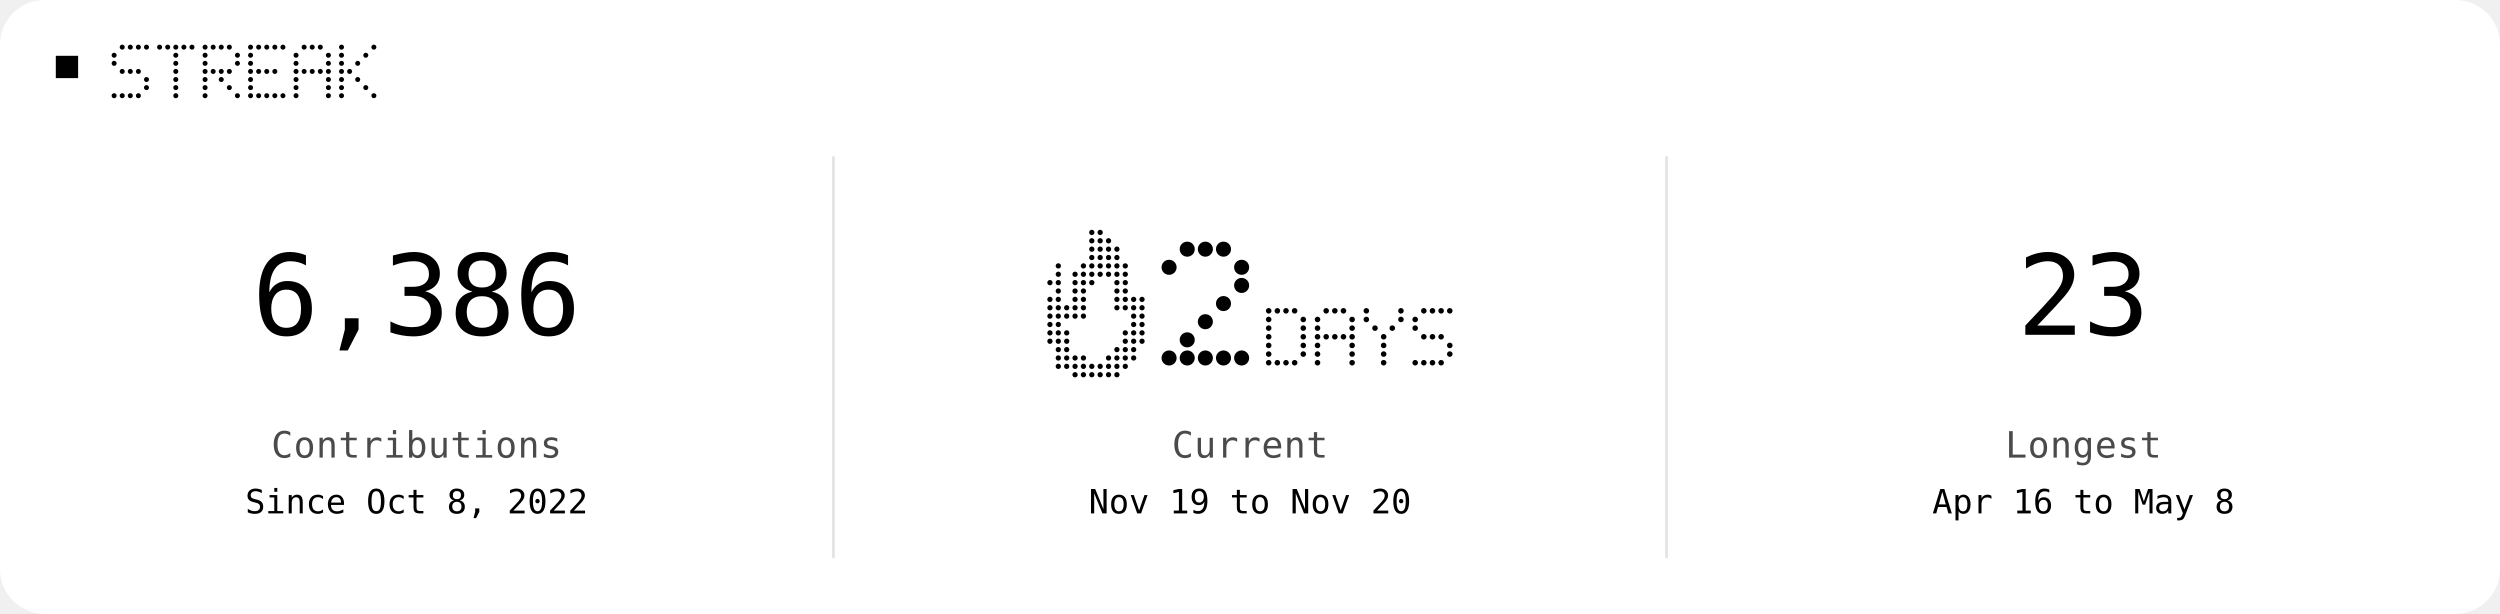
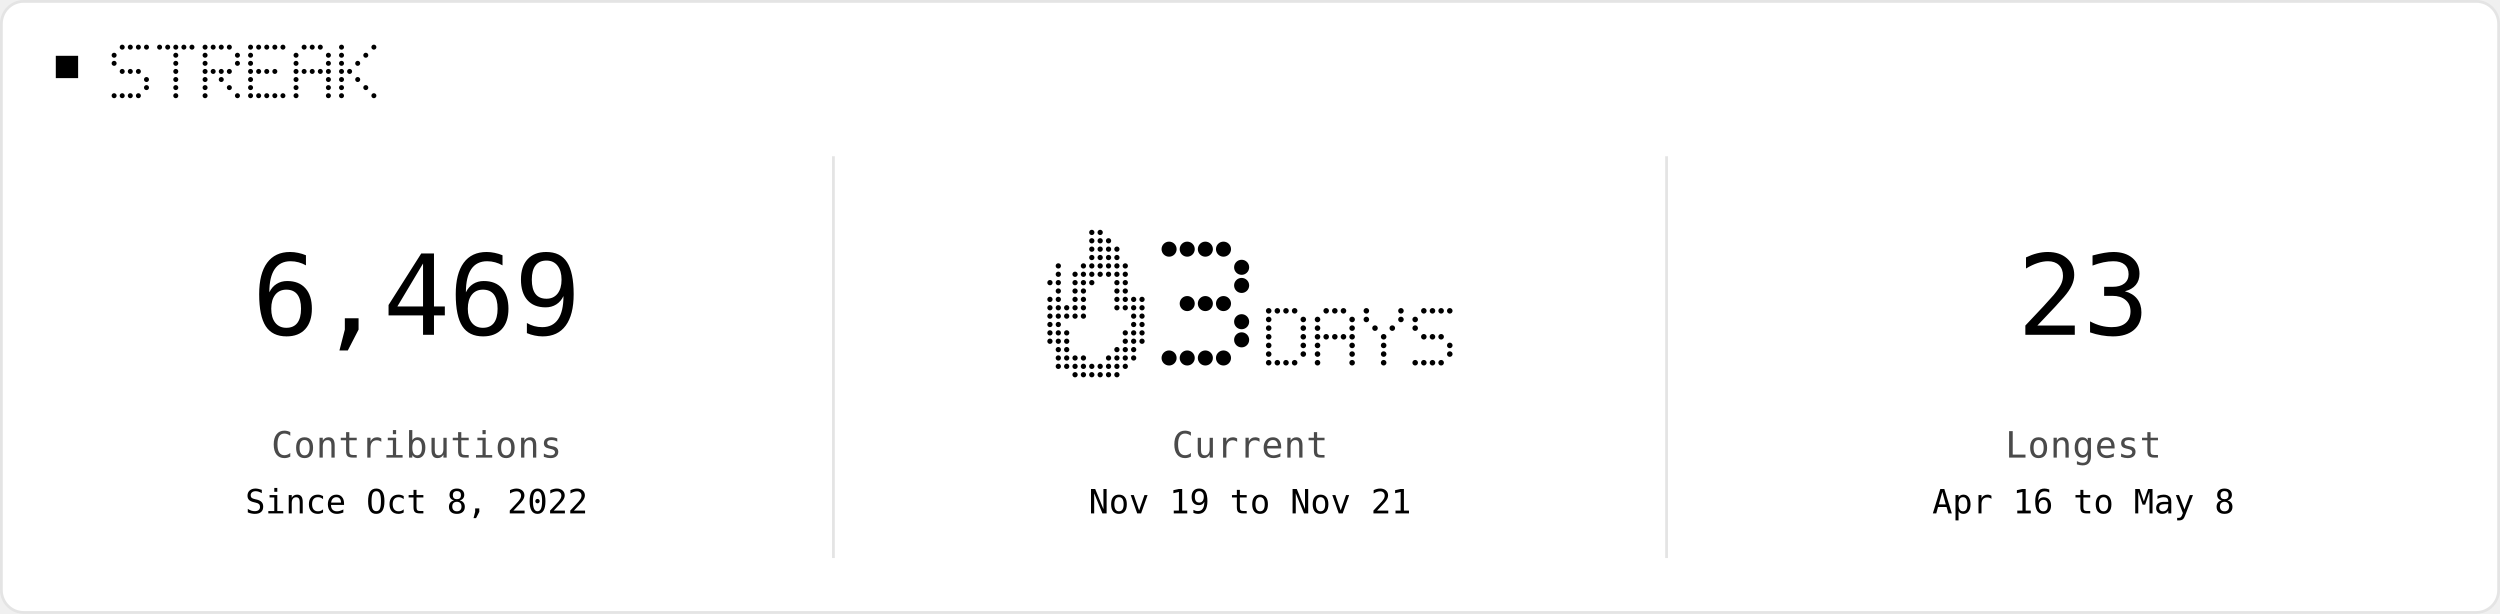
<svg xmlns="http://www.w3.org/2000/svg" width="896" height="220" viewBox="0 0 896 220" role="img">
-   <rect width="896" height="220" rx="16" fill="#FFFFFF" />
+   <rect x="0.5" y="0.5" width="895" height="219" rx="8" fill="#FFFFFF" stroke="#E4E4E4" />
  <rect x="20" y="20" width="8" height="8" fill="#000000" />
  <circle cx="43.8" cy="16.9" r="0.90" fill="#000000" />
  <circle cx="46.7" cy="16.9" r="0.90" fill="#000000" />
  <circle cx="49.6" cy="16.9" r="0.90" fill="#000000" />
  <circle cx="52.5" cy="16.9" r="0.90" fill="#000000" />
  <circle cx="40.9" cy="19.8" r="0.90" fill="#000000" />
  <circle cx="40.9" cy="22.7" r="0.90" fill="#000000" />
  <circle cx="43.8" cy="25.6" r="0.90" fill="#000000" />
  <circle cx="46.7" cy="25.6" r="0.90" fill="#000000" />
  <circle cx="49.6" cy="25.6" r="0.90" fill="#000000" />
  <circle cx="52.5" cy="28.5" r="0.90" fill="#000000" />
  <circle cx="52.5" cy="31.4" r="0.90" fill="#000000" />
  <circle cx="40.9" cy="34.3" r="0.90" fill="#000000" />
  <circle cx="43.8" cy="34.3" r="0.90" fill="#000000" />
  <circle cx="46.7" cy="34.3" r="0.90" fill="#000000" />
  <circle cx="49.6" cy="34.3" r="0.90" fill="#000000" />
  <circle cx="57.2" cy="16.9" r="0.90" fill="#000000" />
  <circle cx="60.1" cy="16.9" r="0.90" fill="#000000" />
  <circle cx="63.0" cy="16.9" r="0.90" fill="#000000" />
  <circle cx="65.9" cy="16.9" r="0.90" fill="#000000" />
  <circle cx="68.8" cy="16.9" r="0.90" fill="#000000" />
  <circle cx="63.0" cy="19.8" r="0.90" fill="#000000" />
  <circle cx="63.0" cy="22.7" r="0.90" fill="#000000" />
  <circle cx="63.0" cy="25.6" r="0.90" fill="#000000" />
  <circle cx="63.0" cy="28.5" r="0.90" fill="#000000" />
  <circle cx="63.0" cy="31.4" r="0.90" fill="#000000" />
  <circle cx="63.0" cy="34.3" r="0.90" fill="#000000" />
  <circle cx="73.5" cy="16.9" r="0.90" fill="#000000" />
  <circle cx="76.4" cy="16.9" r="0.90" fill="#000000" />
  <circle cx="79.3" cy="16.9" r="0.90" fill="#000000" />
  <circle cx="82.2" cy="16.9" r="0.90" fill="#000000" />
  <circle cx="73.5" cy="19.8" r="0.90" fill="#000000" />
  <circle cx="85.1" cy="19.8" r="0.90" fill="#000000" />
  <circle cx="73.5" cy="22.7" r="0.90" fill="#000000" />
  <circle cx="85.1" cy="22.7" r="0.90" fill="#000000" />
  <circle cx="73.5" cy="25.6" r="0.90" fill="#000000" />
  <circle cx="76.4" cy="25.6" r="0.90" fill="#000000" />
  <circle cx="79.3" cy="25.6" r="0.90" fill="#000000" />
  <circle cx="82.2" cy="25.6" r="0.90" fill="#000000" />
  <circle cx="73.5" cy="28.5" r="0.90" fill="#000000" />
  <circle cx="79.3" cy="28.5" r="0.90" fill="#000000" />
  <circle cx="73.5" cy="31.4" r="0.90" fill="#000000" />
  <circle cx="82.2" cy="31.4" r="0.90" fill="#000000" />
  <circle cx="73.5" cy="34.3" r="0.90" fill="#000000" />
  <circle cx="85.1" cy="34.3" r="0.90" fill="#000000" />
  <circle cx="89.8" cy="16.9" r="0.90" fill="#000000" />
  <circle cx="92.7" cy="16.9" r="0.90" fill="#000000" />
  <circle cx="95.6" cy="16.9" r="0.90" fill="#000000" />
  <circle cx="98.5" cy="16.9" r="0.90" fill="#000000" />
  <circle cx="101.4" cy="16.9" r="0.90" fill="#000000" />
  <circle cx="89.8" cy="19.8" r="0.90" fill="#000000" />
  <circle cx="89.8" cy="22.7" r="0.90" fill="#000000" />
  <circle cx="89.8" cy="25.6" r="0.90" fill="#000000" />
  <circle cx="92.7" cy="25.6" r="0.90" fill="#000000" />
  <circle cx="95.6" cy="25.6" r="0.90" fill="#000000" />
  <circle cx="98.5" cy="25.6" r="0.90" fill="#000000" />
  <circle cx="89.8" cy="28.5" r="0.90" fill="#000000" />
  <circle cx="89.8" cy="31.4" r="0.90" fill="#000000" />
  <circle cx="89.8" cy="34.3" r="0.90" fill="#000000" />
  <circle cx="92.7" cy="34.3" r="0.90" fill="#000000" />
  <circle cx="95.6" cy="34.3" r="0.90" fill="#000000" />
  <circle cx="98.5" cy="34.3" r="0.90" fill="#000000" />
  <circle cx="101.4" cy="34.3" r="0.90" fill="#000000" />
  <circle cx="109.0" cy="16.9" r="0.90" fill="#000000" />
  <circle cx="111.9" cy="16.9" r="0.90" fill="#000000" />
  <circle cx="114.8" cy="16.9" r="0.90" fill="#000000" />
  <circle cx="106.1" cy="19.8" r="0.90" fill="#000000" />
  <circle cx="117.7" cy="19.8" r="0.90" fill="#000000" />
  <circle cx="106.1" cy="22.7" r="0.90" fill="#000000" />
  <circle cx="117.7" cy="22.7" r="0.90" fill="#000000" />
  <circle cx="106.1" cy="25.6" r="0.90" fill="#000000" />
  <circle cx="109.0" cy="25.6" r="0.90" fill="#000000" />
  <circle cx="111.9" cy="25.6" r="0.90" fill="#000000" />
  <circle cx="114.8" cy="25.6" r="0.90" fill="#000000" />
  <circle cx="117.7" cy="25.6" r="0.90" fill="#000000" />
  <circle cx="106.1" cy="28.5" r="0.90" fill="#000000" />
  <circle cx="117.7" cy="28.5" r="0.90" fill="#000000" />
  <circle cx="106.1" cy="31.4" r="0.90" fill="#000000" />
  <circle cx="117.7" cy="31.4" r="0.90" fill="#000000" />
  <circle cx="106.1" cy="34.3" r="0.90" fill="#000000" />
  <circle cx="117.7" cy="34.3" r="0.90" fill="#000000" />
  <circle cx="122.4" cy="16.9" r="0.90" fill="#000000" />
  <circle cx="134.0" cy="16.9" r="0.90" fill="#000000" />
  <circle cx="122.4" cy="19.8" r="0.90" fill="#000000" />
  <circle cx="131.1" cy="19.8" r="0.90" fill="#000000" />
  <circle cx="122.4" cy="22.7" r="0.90" fill="#000000" />
  <circle cx="128.2" cy="22.7" r="0.90" fill="#000000" />
  <circle cx="122.4" cy="25.6" r="0.90" fill="#000000" />
  <circle cx="125.3" cy="25.6" r="0.90" fill="#000000" />
  <circle cx="122.4" cy="28.5" r="0.90" fill="#000000" />
  <circle cx="128.2" cy="28.5" r="0.90" fill="#000000" />
  <circle cx="122.4" cy="31.4" r="0.90" fill="#000000" />
  <circle cx="131.1" cy="31.4" r="0.90" fill="#000000" />
  <circle cx="122.4" cy="34.3" r="0.90" fill="#000000" />
  <circle cx="134.0" cy="34.3" r="0.90" fill="#000000" />
  <line x1="298.7" y1="56" x2="298.7" y2="200" stroke="#E4E4E4" />
  <line x1="597.3" y1="56" x2="597.3" y2="200" stroke="#E4E4E4" />
-   <text x="149.3" y="120" fill="#000000" text-anchor="middle" font-family="ui-monospace, Geist Mono, monospace" font-size="40" letter-spacing="-0.6" dominant-baseline="auto">6,386</text>
+   <text x="149.3" y="120" fill="#000000" text-anchor="middle" font-family="ui-monospace, Geist Mono, monospace" font-size="40" letter-spacing="-0.6" dominant-baseline="auto">6,469</text>
  <text x="149.3" y="164" fill="#4A4A4A" text-anchor="middle" font-family="ui-monospace, Geist Mono, monospace" font-size="13" letter-spacing="0.2" dominant-baseline="auto">Contributions</text>
  <text x="149.3" y="184" fill="#000000" text-anchor="middle" font-family="ui-monospace, Geist Mono, monospace" font-size="12" letter-spacing="0" dominant-baseline="auto">Since Oct 8, 2022</text>
  <circle cx="391.3" cy="83.3" r="0.95" fill="#000000" />
  <circle cx="394.3" cy="83.3" r="0.95" fill="#000000" />
  <circle cx="391.3" cy="86.3" r="0.95" fill="#000000" />
  <circle cx="394.3" cy="86.3" r="0.95" fill="#000000" />
  <circle cx="397.3" cy="86.3" r="0.95" fill="#000000" />
  <circle cx="391.3" cy="89.3" r="0.95" fill="#000000" />
  <circle cx="394.3" cy="89.3" r="0.95" fill="#000000" />
  <circle cx="397.3" cy="89.3" r="0.95" fill="#000000" />
  <circle cx="400.3" cy="89.3" r="0.95" fill="#000000" />
  <circle cx="391.3" cy="92.3" r="0.95" fill="#000000" />
  <circle cx="394.3" cy="92.3" r="0.95" fill="#000000" />
  <circle cx="397.3" cy="92.3" r="0.95" fill="#000000" />
  <circle cx="400.3" cy="92.3" r="0.95" fill="#000000" />
  <circle cx="379.3" cy="95.3" r="0.95" fill="#000000" />
  <circle cx="388.3" cy="95.3" r="0.95" fill="#000000" />
  <circle cx="391.3" cy="95.3" r="0.95" fill="#000000" />
  <circle cx="394.3" cy="95.3" r="0.95" fill="#000000" />
  <circle cx="397.3" cy="95.3" r="0.95" fill="#000000" />
  <circle cx="400.3" cy="95.3" r="0.95" fill="#000000" />
  <circle cx="403.3" cy="95.3" r="0.95" fill="#000000" />
  <circle cx="379.3" cy="98.3" r="0.95" fill="#000000" />
  <circle cx="385.3" cy="98.3" r="0.95" fill="#000000" />
  <circle cx="388.3" cy="98.3" r="0.95" fill="#000000" />
  <circle cx="391.3" cy="98.3" r="0.95" fill="#000000" />
  <circle cx="394.3" cy="98.3" r="0.95" fill="#000000" />
  <circle cx="397.3" cy="98.3" r="0.95" fill="#000000" />
  <circle cx="400.3" cy="98.3" r="0.95" fill="#000000" />
  <circle cx="403.3" cy="98.3" r="0.95" fill="#000000" />
  <circle cx="376.3" cy="101.3" r="0.95" fill="#000000" />
  <circle cx="379.3" cy="101.3" r="0.95" fill="#000000" />
  <circle cx="385.3" cy="101.3" r="0.95" fill="#000000" />
  <circle cx="388.3" cy="101.3" r="0.95" fill="#000000" />
  <circle cx="391.3" cy="101.3" r="0.95" fill="#000000" />
  <circle cx="400.3" cy="101.3" r="0.95" fill="#000000" />
  <circle cx="403.3" cy="101.3" r="0.95" fill="#000000" />
  <circle cx="379.3" cy="104.3" r="0.95" fill="#000000" />
  <circle cx="385.3" cy="104.3" r="0.95" fill="#000000" />
  <circle cx="388.3" cy="104.3" r="0.95" fill="#000000" />
  <circle cx="400.3" cy="104.3" r="0.95" fill="#000000" />
  <circle cx="403.3" cy="104.3" r="0.95" fill="#000000" />
  <circle cx="376.3" cy="107.3" r="0.95" fill="#000000" />
  <circle cx="379.3" cy="107.3" r="0.95" fill="#000000" />
  <circle cx="385.3" cy="107.3" r="0.95" fill="#000000" />
  <circle cx="388.3" cy="107.3" r="0.95" fill="#000000" />
  <circle cx="400.3" cy="107.3" r="0.95" fill="#000000" />
  <circle cx="403.3" cy="107.3" r="0.95" fill="#000000" />
  <circle cx="406.3" cy="107.3" r="0.95" fill="#000000" />
  <circle cx="409.3" cy="107.3" r="0.95" fill="#000000" />
  <circle cx="376.3" cy="110.3" r="0.95" fill="#000000" />
  <circle cx="379.3" cy="110.3" r="0.95" fill="#000000" />
  <circle cx="382.3" cy="110.3" r="0.95" fill="#000000" />
  <circle cx="385.3" cy="110.3" r="0.95" fill="#000000" />
  <circle cx="388.3" cy="110.3" r="0.95" fill="#000000" />
  <circle cx="400.3" cy="110.3" r="0.95" fill="#000000" />
  <circle cx="403.3" cy="110.3" r="0.95" fill="#000000" />
  <circle cx="406.3" cy="110.3" r="0.95" fill="#000000" />
  <circle cx="409.3" cy="110.3" r="0.95" fill="#000000" />
  <circle cx="376.3" cy="113.3" r="0.95" fill="#000000" />
  <circle cx="379.3" cy="113.3" r="0.95" fill="#000000" />
  <circle cx="382.3" cy="113.3" r="0.95" fill="#000000" />
  <circle cx="385.3" cy="113.3" r="0.95" fill="#000000" />
  <circle cx="388.3" cy="113.3" r="0.95" fill="#000000" />
  <circle cx="406.3" cy="113.3" r="0.95" fill="#000000" />
  <circle cx="409.3" cy="113.3" r="0.95" fill="#000000" />
  <circle cx="376.3" cy="116.3" r="0.95" fill="#000000" />
  <circle cx="379.3" cy="116.3" r="0.95" fill="#000000" />
  <circle cx="406.3" cy="116.3" r="0.95" fill="#000000" />
  <circle cx="409.3" cy="116.3" r="0.95" fill="#000000" />
  <circle cx="376.3" cy="119.3" r="0.95" fill="#000000" />
  <circle cx="379.3" cy="119.3" r="0.95" fill="#000000" />
  <circle cx="382.3" cy="119.3" r="0.95" fill="#000000" />
  <circle cx="403.3" cy="119.3" r="0.95" fill="#000000" />
  <circle cx="406.3" cy="119.3" r="0.95" fill="#000000" />
  <circle cx="409.3" cy="119.3" r="0.95" fill="#000000" />
  <circle cx="376.3" cy="122.3" r="0.95" fill="#000000" />
  <circle cx="379.3" cy="122.3" r="0.95" fill="#000000" />
  <circle cx="382.3" cy="122.3" r="0.95" fill="#000000" />
  <circle cx="403.3" cy="122.3" r="0.95" fill="#000000" />
  <circle cx="406.3" cy="122.3" r="0.95" fill="#000000" />
  <circle cx="409.3" cy="122.3" r="0.95" fill="#000000" />
  <circle cx="379.3" cy="125.3" r="0.95" fill="#000000" />
  <circle cx="382.3" cy="125.3" r="0.95" fill="#000000" />
  <circle cx="400.3" cy="125.3" r="0.95" fill="#000000" />
  <circle cx="403.3" cy="125.3" r="0.95" fill="#000000" />
  <circle cx="406.3" cy="125.3" r="0.95" fill="#000000" />
  <circle cx="379.3" cy="128.3" r="0.95" fill="#000000" />
  <circle cx="382.3" cy="128.3" r="0.95" fill="#000000" />
  <circle cx="385.3" cy="128.3" r="0.95" fill="#000000" />
  <circle cx="388.3" cy="128.3" r="0.95" fill="#000000" />
  <circle cx="397.3" cy="128.3" r="0.95" fill="#000000" />
  <circle cx="400.3" cy="128.3" r="0.95" fill="#000000" />
  <circle cx="403.3" cy="128.3" r="0.95" fill="#000000" />
  <circle cx="406.3" cy="128.3" r="0.95" fill="#000000" />
  <circle cx="379.3" cy="131.3" r="0.95" fill="#000000" />
  <circle cx="382.3" cy="131.3" r="0.95" fill="#000000" />
  <circle cx="385.3" cy="131.3" r="0.95" fill="#000000" />
  <circle cx="388.3" cy="131.3" r="0.95" fill="#000000" />
  <circle cx="391.3" cy="131.3" r="0.95" fill="#000000" />
  <circle cx="394.3" cy="131.3" r="0.95" fill="#000000" />
  <circle cx="397.3" cy="131.3" r="0.95" fill="#000000" />
  <circle cx="400.3" cy="131.3" r="0.95" fill="#000000" />
  <circle cx="403.3" cy="131.3" r="0.95" fill="#000000" />
  <circle cx="385.3" cy="134.3" r="0.95" fill="#000000" />
  <circle cx="388.3" cy="134.3" r="0.95" fill="#000000" />
  <circle cx="391.3" cy="134.3" r="0.95" fill="#000000" />
  <circle cx="394.3" cy="134.3" r="0.95" fill="#000000" />
  <circle cx="397.3" cy="134.3" r="0.95" fill="#000000" />
  <circle cx="400.3" cy="134.3" r="0.95" fill="#000000" />
+   <circle cx="419.0" cy="89.3" r="2.70" fill="#000000" />
  <circle cx="425.5" cy="89.3" r="2.70" fill="#000000" />
  <circle cx="432.0" cy="89.3" r="2.70" fill="#000000" />
  <circle cx="438.5" cy="89.3" r="2.70" fill="#000000" />
-   <circle cx="419.0" cy="95.8" r="2.70" fill="#000000" />
  <circle cx="445.0" cy="95.8" r="2.70" fill="#000000" />
  <circle cx="445.0" cy="102.3" r="2.70" fill="#000000" />
+   <circle cx="425.5" cy="108.8" r="2.70" fill="#000000" />
+   <circle cx="432.0" cy="108.8" r="2.70" fill="#000000" />
  <circle cx="438.5" cy="108.8" r="2.70" fill="#000000" />
-   <circle cx="432.0" cy="115.3" r="2.70" fill="#000000" />
-   <circle cx="425.5" cy="121.8" r="2.70" fill="#000000" />
+   <circle cx="445.0" cy="115.3" r="2.70" fill="#000000" />
+   <circle cx="445.0" cy="121.8" r="2.70" fill="#000000" />
  <circle cx="419.0" cy="128.3" r="2.70" fill="#000000" />
  <circle cx="425.5" cy="128.3" r="2.70" fill="#000000" />
  <circle cx="432.0" cy="128.3" r="2.70" fill="#000000" />
  <circle cx="438.5" cy="128.3" r="2.70" fill="#000000" />
-   <circle cx="445.0" cy="128.3" r="2.70" fill="#000000" />
  <circle cx="454.7" cy="111.4" r="1.00" fill="#000000" />
  <circle cx="457.8" cy="111.4" r="1.00" fill="#000000" />
  <circle cx="460.9" cy="111.4" r="1.00" fill="#000000" />
  <circle cx="464.0" cy="111.4" r="1.00" fill="#000000" />
  <circle cx="454.7" cy="114.5" r="1.00" fill="#000000" />
  <circle cx="467.1" cy="114.5" r="1.00" fill="#000000" />
  <circle cx="454.7" cy="117.6" r="1.00" fill="#000000" />
  <circle cx="467.1" cy="117.6" r="1.00" fill="#000000" />
  <circle cx="454.7" cy="120.7" r="1.00" fill="#000000" />
  <circle cx="467.1" cy="120.7" r="1.00" fill="#000000" />
  <circle cx="454.7" cy="123.8" r="1.00" fill="#000000" />
  <circle cx="467.1" cy="123.8" r="1.00" fill="#000000" />
  <circle cx="454.7" cy="126.9" r="1.00" fill="#000000" />
  <circle cx="467.1" cy="126.9" r="1.00" fill="#000000" />
  <circle cx="454.7" cy="130.0" r="1.00" fill="#000000" />
  <circle cx="457.8" cy="130.0" r="1.00" fill="#000000" />
  <circle cx="460.9" cy="130.0" r="1.00" fill="#000000" />
  <circle cx="464.0" cy="130.0" r="1.00" fill="#000000" />
  <circle cx="475.3" cy="111.4" r="1.00" fill="#000000" />
  <circle cx="478.4" cy="111.4" r="1.00" fill="#000000" />
  <circle cx="481.5" cy="111.4" r="1.00" fill="#000000" />
  <circle cx="472.2" cy="114.5" r="1.00" fill="#000000" />
  <circle cx="484.6" cy="114.5" r="1.00" fill="#000000" />
  <circle cx="472.2" cy="117.6" r="1.00" fill="#000000" />
  <circle cx="484.6" cy="117.6" r="1.00" fill="#000000" />
  <circle cx="472.2" cy="120.7" r="1.00" fill="#000000" />
  <circle cx="475.3" cy="120.7" r="1.00" fill="#000000" />
  <circle cx="478.4" cy="120.7" r="1.00" fill="#000000" />
  <circle cx="481.5" cy="120.7" r="1.00" fill="#000000" />
  <circle cx="484.6" cy="120.7" r="1.00" fill="#000000" />
  <circle cx="472.2" cy="123.8" r="1.00" fill="#000000" />
  <circle cx="484.6" cy="123.8" r="1.00" fill="#000000" />
  <circle cx="472.2" cy="126.9" r="1.00" fill="#000000" />
  <circle cx="484.6" cy="126.9" r="1.00" fill="#000000" />
  <circle cx="472.2" cy="130.0" r="1.00" fill="#000000" />
  <circle cx="484.6" cy="130.0" r="1.00" fill="#000000" />
  <circle cx="489.7" cy="111.4" r="1.00" fill="#000000" />
  <circle cx="502.1" cy="111.4" r="1.00" fill="#000000" />
  <circle cx="489.7" cy="114.5" r="1.00" fill="#000000" />
  <circle cx="502.1" cy="114.5" r="1.00" fill="#000000" />
  <circle cx="492.8" cy="117.6" r="1.00" fill="#000000" />
  <circle cx="499.0" cy="117.6" r="1.00" fill="#000000" />
  <circle cx="495.9" cy="120.7" r="1.00" fill="#000000" />
  <circle cx="495.9" cy="123.8" r="1.00" fill="#000000" />
  <circle cx="495.9" cy="126.9" r="1.00" fill="#000000" />
  <circle cx="495.9" cy="130.0" r="1.00" fill="#000000" />
  <circle cx="510.3" cy="111.4" r="1.00" fill="#000000" />
  <circle cx="513.4" cy="111.4" r="1.00" fill="#000000" />
  <circle cx="516.5" cy="111.4" r="1.00" fill="#000000" />
  <circle cx="519.6" cy="111.4" r="1.00" fill="#000000" />
  <circle cx="507.2" cy="114.5" r="1.00" fill="#000000" />
  <circle cx="507.2" cy="117.6" r="1.00" fill="#000000" />
  <circle cx="510.3" cy="120.7" r="1.00" fill="#000000" />
  <circle cx="513.4" cy="120.7" r="1.00" fill="#000000" />
  <circle cx="516.5" cy="120.7" r="1.00" fill="#000000" />
  <circle cx="519.6" cy="123.8" r="1.00" fill="#000000" />
  <circle cx="519.6" cy="126.9" r="1.00" fill="#000000" />
  <circle cx="507.2" cy="130.0" r="1.00" fill="#000000" />
  <circle cx="510.3" cy="130.0" r="1.00" fill="#000000" />
  <circle cx="513.4" cy="130.0" r="1.00" fill="#000000" />
  <circle cx="516.5" cy="130.0" r="1.00" fill="#000000" />
  <text x="448.0" y="164" fill="#4A4A4A" text-anchor="middle" font-family="ui-monospace, Geist Mono, monospace" font-size="13" letter-spacing="0.2" dominant-baseline="auto">Current</text>
-   <text x="448.0" y="184" fill="#000000" text-anchor="middle" font-family="ui-monospace, Geist Mono, monospace" font-size="12" letter-spacing="0" dominant-baseline="auto">Nov 19 to Nov 20</text>
+   <text x="448.0" y="184" fill="#000000" text-anchor="middle" font-family="ui-monospace, Geist Mono, monospace" font-size="12" letter-spacing="0" dominant-baseline="auto">Nov 19 to Nov 21</text>
  <text x="746.7" y="120" fill="#000000" text-anchor="middle" font-family="ui-monospace, Geist Mono, monospace" font-size="40" letter-spacing="-0.6" dominant-baseline="auto">23</text>
  <text x="746.7" y="164" fill="#4A4A4A" text-anchor="middle" font-family="ui-monospace, Geist Mono, monospace" font-size="13" letter-spacing="0.2" dominant-baseline="auto">Longest</text>
  <text x="746.7" y="184" fill="#000000" text-anchor="middle" font-family="ui-monospace, Geist Mono, monospace" font-size="12" letter-spacing="0" dominant-baseline="auto">Apr 16 to May 8</text>
</svg>
